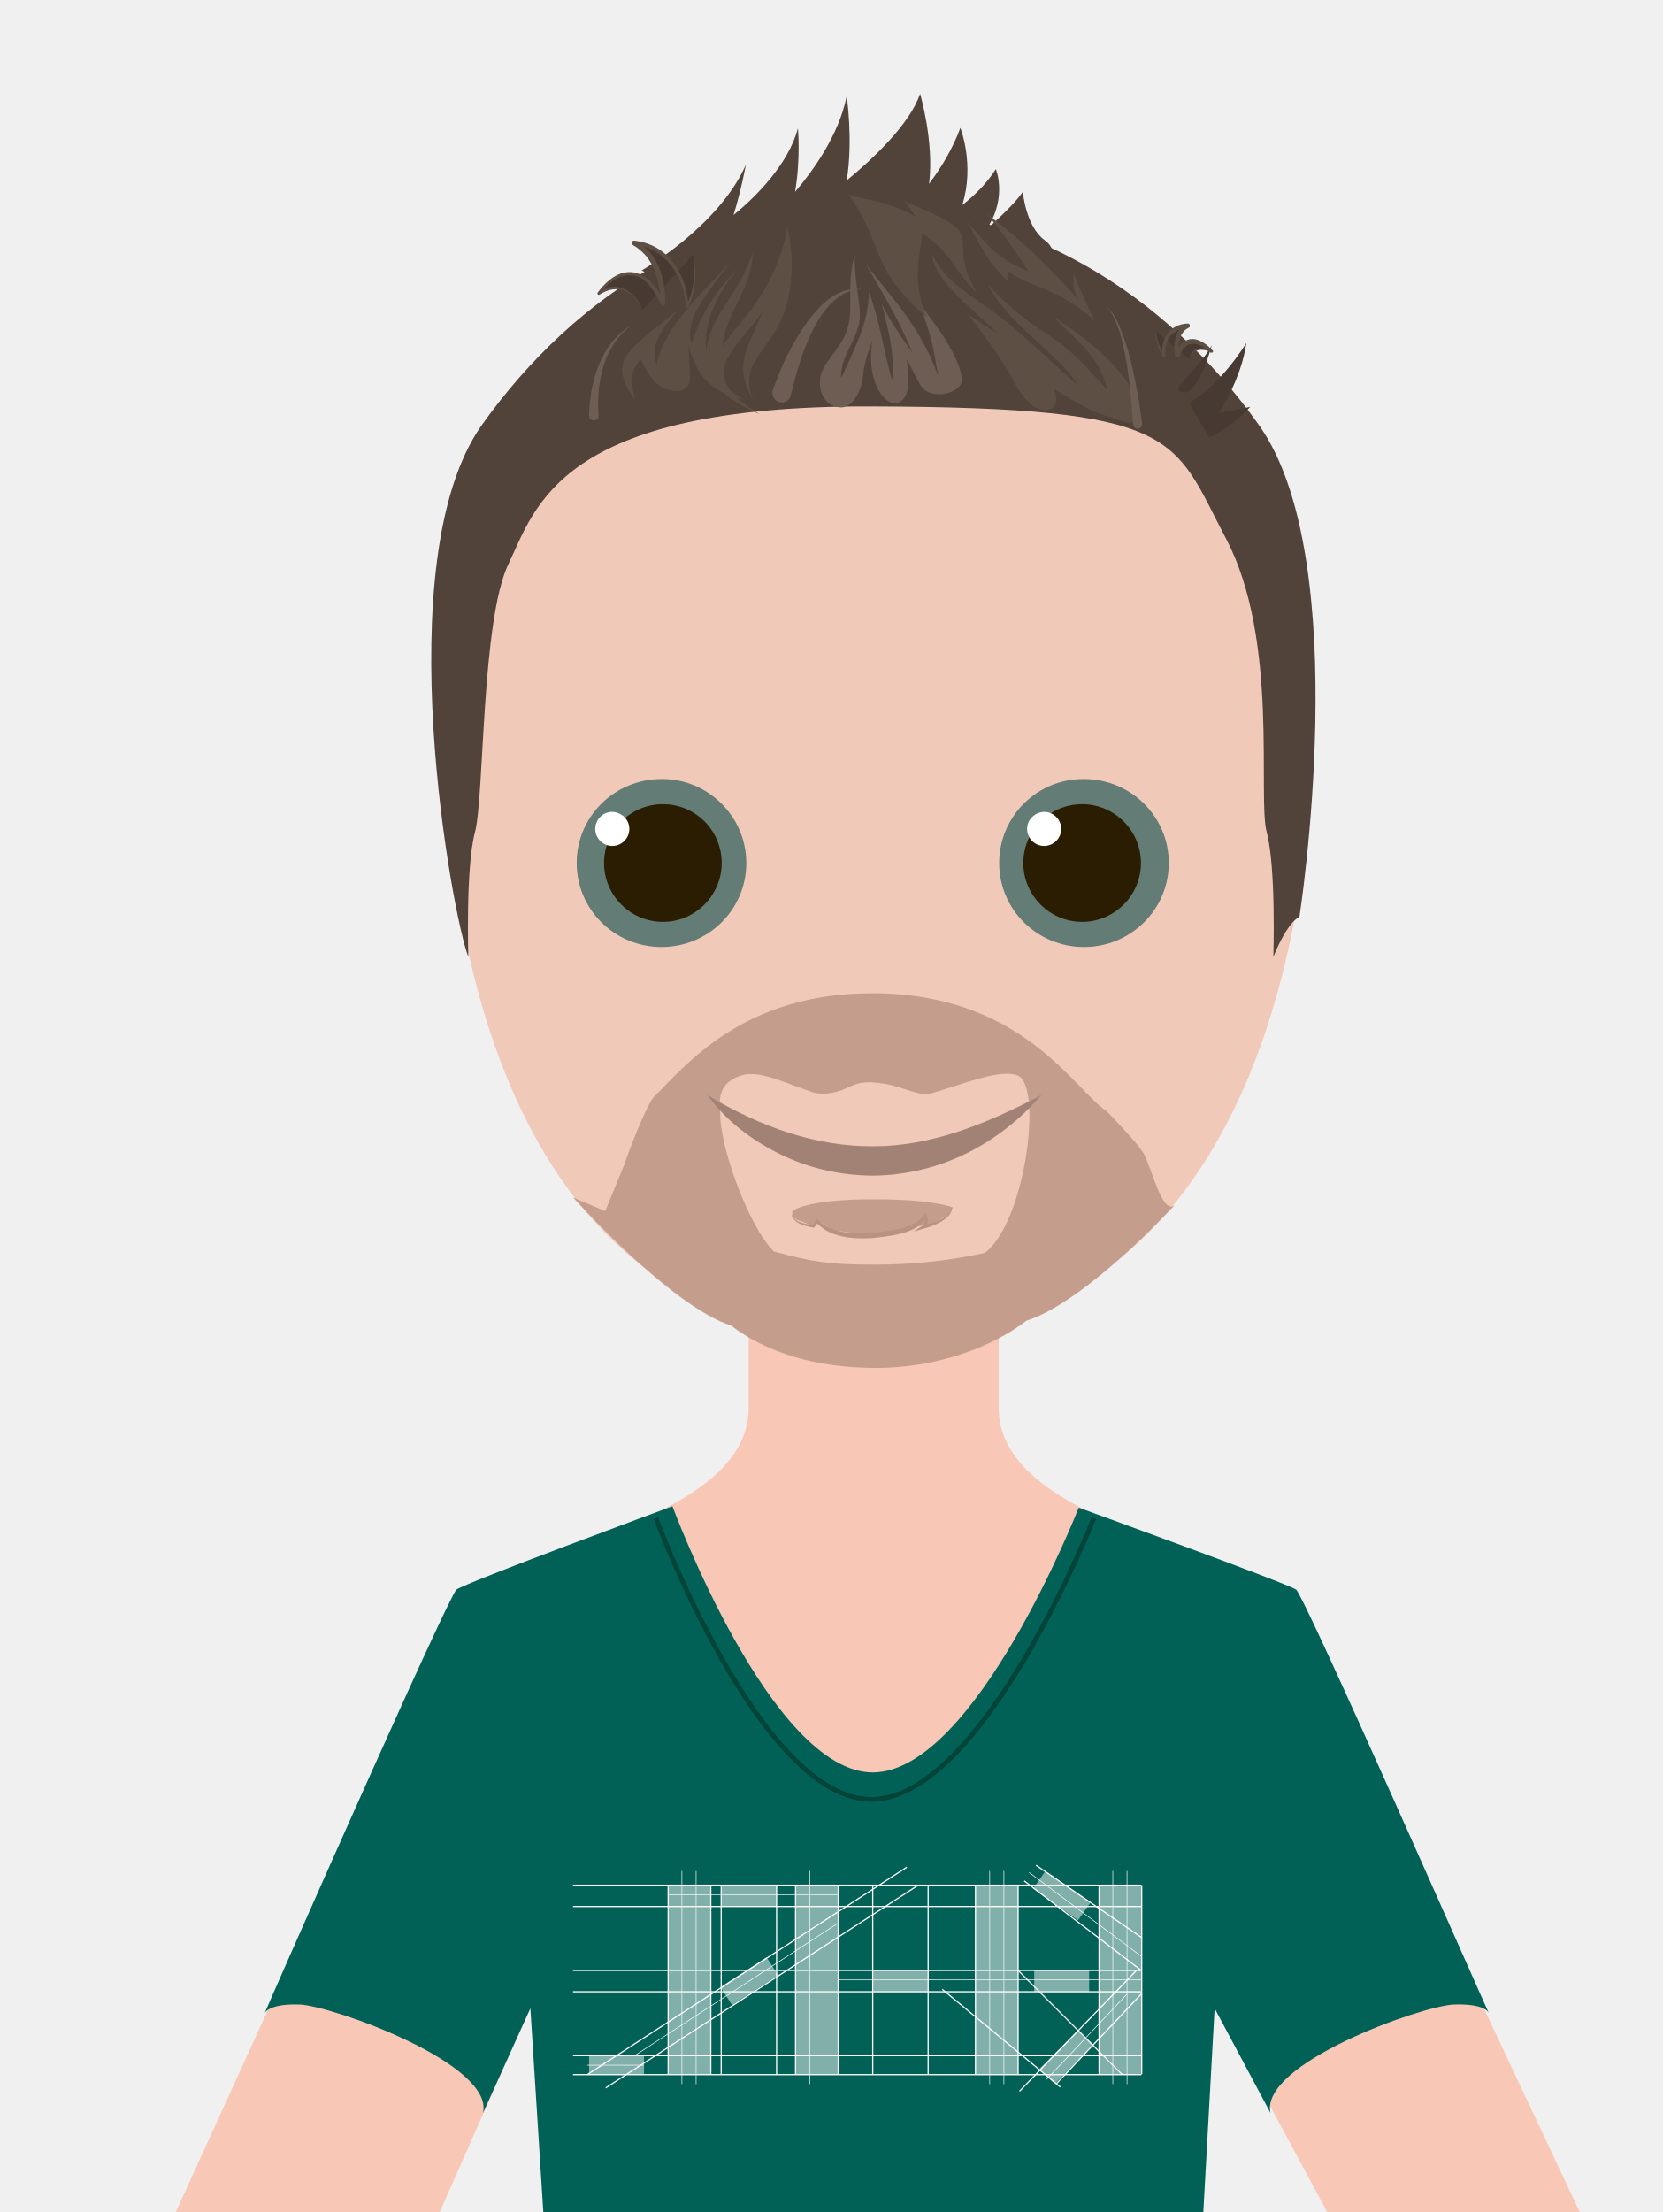
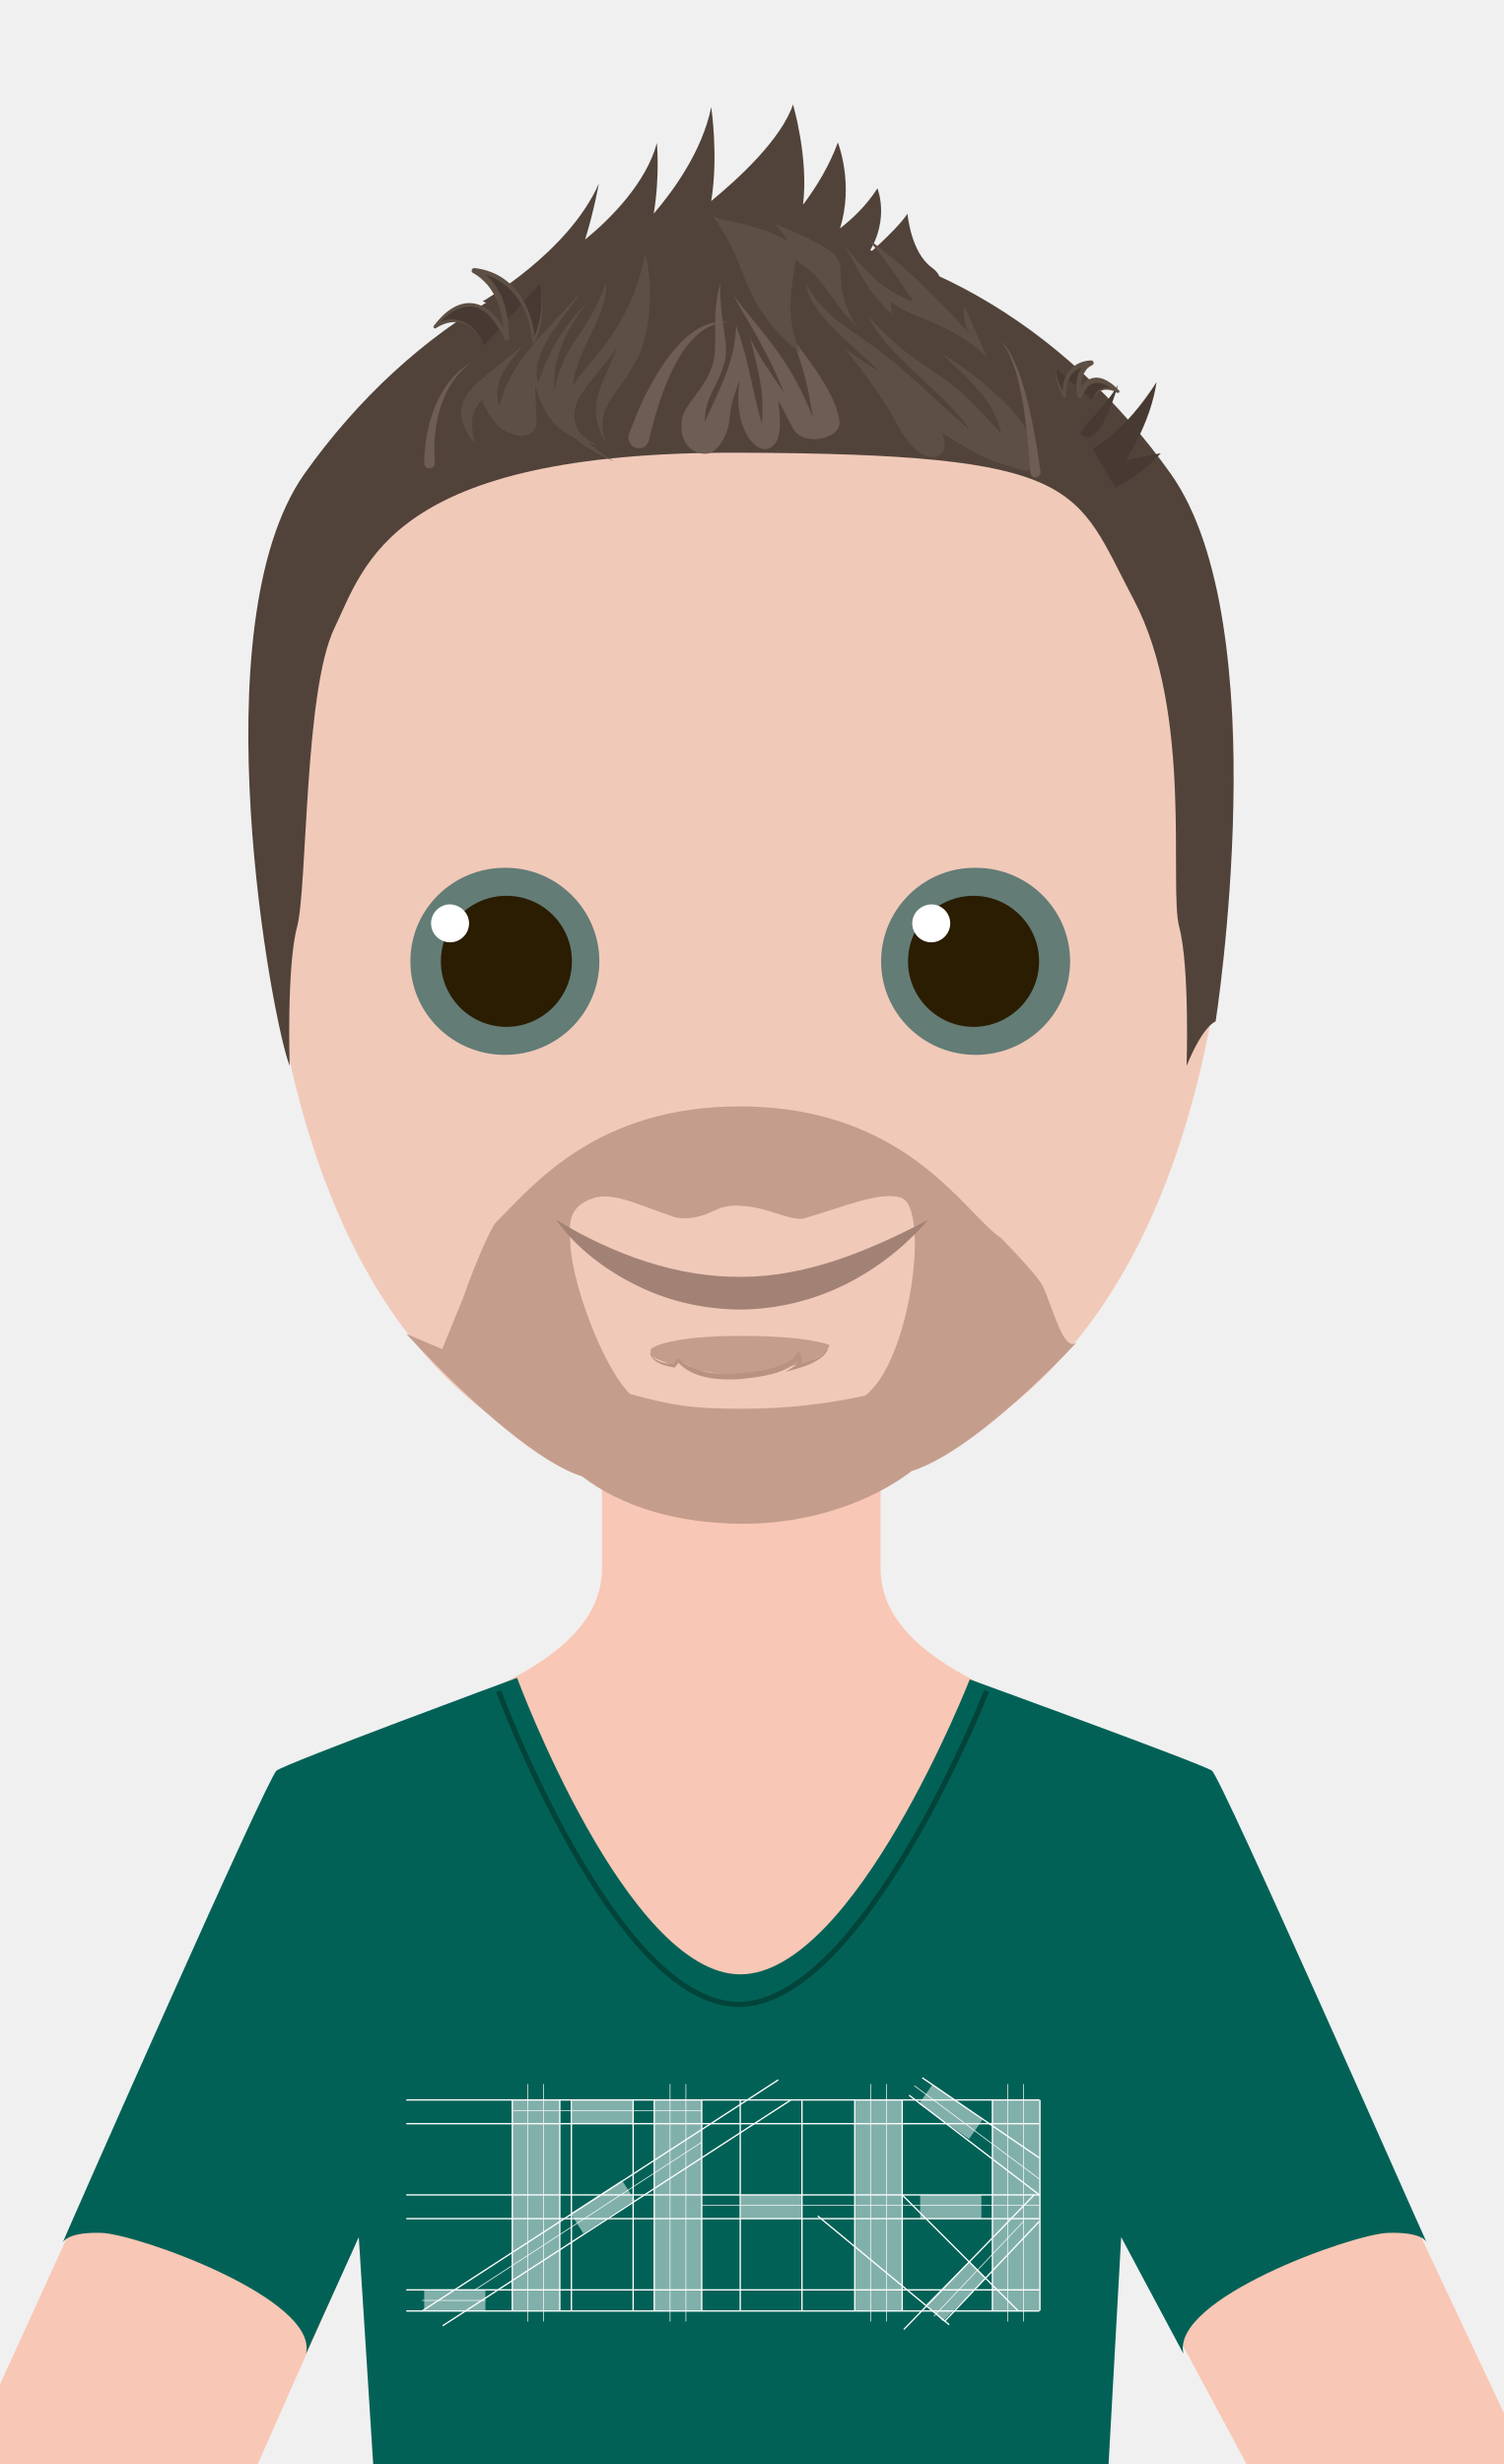
- <svg xmlns="http://www.w3.org/2000/svg" version="1.1" viewBox="0 -20 351 467">
+ <svg xmlns="http://www.w3.org/2000/svg" version="1.1" viewBox="44 -20 285 467">
  <style type="text/css">
        .body{fill:#f9c7b5;}
        .tshirt{fill:#026156;}
        .tshirt__collar{fill:none;stroke:#02443A;stroke-miterlimit:10;}
        .face{fill:#f1c9b9;}
        .st5{fill:#c59d8c;}
        .hair--dark{fill:#51433A;}
        .hair--medium{fill-rule:evenodd;clip-rule:evenodd;fill:#5E4F44;}
        .st8{fill-rule:evenodd;clip-rule:evenodd;fill:#6D5D52;}
        .hair--light{fill:#6D5D52;}
        .st10{fill:#473A32;}
        .st11{fill:#5E4F44;}
        .st14{fill:#DFE8EA;}
        .st15{fill:#A38276;}
        .st16{fill:#637C76;}
        .st17{fill:#2A1D01;}
        .st18{fill:#FFFFFF;}
        .st19{fill:#c59d8c;}
        .st20{fill:#b99282;}
        .st21{opacity:0.5;fill:#FFFFFF;}
        .st22{fill:none;stroke:#FFFFFF;stroke-width:0.25;stroke-miterlimit:10;}
        .st23{fill:none;stroke:#FFFFFF;stroke-width:0.125;stroke-miterlimit:10;}
</style>
  <path class="body" d="M278.1,329.1c0,0-3.1-13.6-25-20.9c-21.8-7.3-42.2-15.5-42.2-31c0-15.5,0-40.9,0-40.9h-26.4h-26.4 c0,0,0,25.3,0,40.9c0,15.5-20.4,23.7-42.2,31c-21.8,7.3-25,20.9-25,20.9L28,467h56l31-70l15.9,68.4h53.7l53.2-1.2L255,400l36,67h52 L278.1,329.1z" />
  <linearGradient id="SVGID_1_" gradientUnits="userSpaceOnUse" x1="186.031" y1="285.86" x2="188.854" y2="262.566">
    <stop offset="0" style="stop-color:#EAD1BD" />
    <stop offset="0.647" style="stop-color:#C9B5A8" />
    <stop offset="1" style="stop-color:#BCAAA0" />
  </linearGradient>
  <path class="st2 tshirt" d="M273.7,315.6c-1.8-1.3-45.9-17.3-45.9-17.3S206,354,184.4,354.2C162.8,354.3,142,298,142,298 s-43.9,16.2-45.6,17.6c-1.7,1.3-39.1,86-40.5,89.4c0.2-0.4,1.5-2,7.4-1.8c6.9,0.3,41.1,12.5,38.7,22.9L112,404l4,63h137l3.5-63 l11.8,22.1c-2.4-10.4,31.8-22.6,38.7-22.9c5.9-0.2,7.2,1.3,7.4,1.8C312.8,401.6,275.5,316.9,273.7,315.6z" />
  <path class="st3 tshirt__collar" d="M138.5,300.5c0,0,22,59.5,45.6,59.4c23.6-0.2,46.9-59.4,46.9-59.4" />
  <path class="st4 face" d="M277.8,123.2 c0,77 -26,139.8 -93,139.8 c-66.9,0 -91.7,-63.6 -91.7,-140.6 c0,-77 62.3,-92.5 92.8,-92.5 S277.8,46.2 277.8,123.2 " />
  <path class="st5 beard" d="M241.6,223.7 c-0.8,-1.6 -4.4,-5.5 -7.9,-9.1 c-6.8,-4.4 -17.7,-24.9 -49.5,-24.9 c-27.3,0 -39.3,15.1 -46.4,22.2 c0,0 0,0 0,0 c-2.6,4.2 -6.1,14.3 -6.1,14.3 l-3.9,9.5 l-6.8,-2.9 c13.3,14.4 25.8,24.7 33.3,27 c7.4,5.7 18,9 30.7,9 c12.7,0 24.4,-4.3 31.8,-10 c7.2,-2.2 18.6,-11 31.3,-24.4 C245.5,236.6 243.4,227.2 241.6,223.7 M208,244.5 c-7.2,1.6 -14.9,2.5 -23.3,2.5 c-9.7,0 -13.2,-0.6 -21.3,-2.8 c-5.4,-5.4 -11.4,-22.2 -11.3,-29 c0,-2.1 -1.1,-6.3 4.3,-8.1 c2.3,-0.8 5.1,-0.1 8.3,1 v0 l0,0 c2.2,0.8 4.6,1.7 7.2,2.6 c1.1,0.2 2.2,0.3 3.2,0.1 c4.6,-0.6 4.6,-2.8 10.2,-2.2 c4.9,0.5 7.6,2.5 10.8,2.4 c7.7,-2.2 14.7,-5.3 18.7,-4 C220.3,208.9 216.6,237.9 208,244.5 " />
  <path class="st6 hair hair--dark" d="M98.9,182c0,0-0.6-18.8,1.4-26.3c2-7.5,1.3-44.7,7.1-56.7c5.8-12,10.6-33.4,76.5-33.2s63.7,6.5,75,27.9 s6.6,54.5,8.6,62c2,7.5,1.4,26.3,1.4,26.3c3.2-7.8,5.5-8.4,5.5-8.4s11.8-75.1-8.5-103.8c-20.3-28.6-50.1-46-82-46l-0.4,0.2l0.2-0.2 c-31.9,0-61.7,17.4-82,46C81.5,98.5,95.7,174.2,98.9,182z" />
  <path class="st6 hair hair--dark" d="M210.3,15.7c-2.1,3.3-4.8,5.8-7.1,7.6c2.7-8.5-0.4-16.3-0.4-16.3c-1.6,4.4-4.1,8.5-6.6,11.8 c1.1-8.9-1.9-19-1.9-19c-2.2,6.6-10.5,14.2-15.5,18.3c1.4-8.5,0-17.8,0-17.8c-1.7,8.4-7.3,16-10.9,20.2c1.2-7.1,0.6-13.4,0.6-13.4 c-2,7.5-8.7,14.3-13.6,18.3c1.7-5.5,2.6-10.6,2.6-10.6c-5.8,13.1-22,22.3-22,22.3s5.3,2.8,10.1,1.6l-1,2.3c0,0,6.5,2.9,16.2-5.3 c0.2-0.2,0.5-0.4,0.7-0.6c3.1-0.1,8-1.1,12.6-5.9l-0.4,3.1c0,0,3.9,4.4,7.8,4.4c3.4,0,5.8-0.7,10.3-7.1c2.2,1.6,5.3,2.9,8.1,0 c1.6,2.1,4.2,3.9,7.6-0.1C213.1,22.5,210.3,15.7,210.3,15.7z M220.6,30.7c-4-2.9-4.6-10.2-4.6-10.2c-2.3,3.4-8.6,8.7-8.6,8.7L220,37 C220,37,224.6,33.6,220.6,30.7z" />
  <path class="st7 hair hair--medium" d="M143.1,45.5c-10,8.2-15.2,10.4-9.1,18.7c-0.5-3.3-1.4-5.2,1.3-8.4c0.5,1.1,1.5,3.2,2.9,4.7 c2.2,2.4,7.7,3.5,7.5-1.1c-0.1-2.2-0.3-5.7-0.3-6.5c2.1,8.2,6.4,10.1,11.8,11.5c-14.4-7.9-6.4-21.8-1.3-27.8 c-5.8,6.1-7.9,10.1-9.9,16c-1.8-5.7,5-12.5,8.2-17.3c-3.4,3.8-8.9,9.3-11.7,13.3c-2.5,3.7-3.6,6.8-3.8,8.4 C137.1,52.6,139.9,49.5,143.1,45.5z" />
  <path class="st7 hair hair--medium" d="M158.9,33.5c-2.8,7.9-6.3,10.7-8.2,15.2c-3.2,7.4-2.3,13.7,9.7,18.7c-14.5-8.5-4.6-13.6,0.7-21.8 c-3.6,8.9-6.2,11.5-2,18.9c-3.4-7.9,3.5-10.2,6.5-18.5c1.7-4.6,2.2-11.8,0.7-18c-2.9,15.5-12.3,21.4-13.7,25.4 C152.8,46.8,159.2,40.1,158.9,33.5z" />
  <path class="st8" d="M180.5,33.7c-1.7,6.1-0.4,10.8-1.3,14.8c-1.1,5-5.6,7.9-6,11.3c-0.5,4.2,2.1,6.3,4.6,6.2 c1.7-0.1,3.1-1.9,3.9-4.1c1.1-3.1-0.1-3.3,2.5-9.8c-1.5,9.3,3.6,15,6.3,12.4c1.2-1.1,1.7-3,1-8.7c0,0,1.9,3.8,2.8,5.4 c1.9,3.6,9.4,2,8.8-1.5c-0.8-5.7-7.1-13-9-15.8c2.7,7.4,2.9,9,4,15.3c-4.1-10.5-8.4-14.7-15.2-23.3c3.7,6.3,7.1,11.9,9.7,18.5 c-2.9-4.2-4.9-7.1-6.4-10.3c1.5,6.3,2.7,9.8,2.2,16.2c-1.9-6.5-2.5-12.3-4.9-18.6c-0.1,6.6-3.1,12-5.9,18.2 c-0.1-4.4,2.5-6.8,3.7-11.1C182.3,45.3,180.4,41.1,180.5,33.7z" />
  <path class="st7 hair hair--medium" d="M196.8,33.7c0.5,5.6,8,10.9,13.9,16.7c-2.5-1.5-4.3-2.6-6.5-4.3c2,2.5,7.5,9.7,9.6,13.9c1,1.9,2.9,5,5,6.1 c3.2,1.6,5.3-0.7,3.7-4.1c4.8,3.1,8.4,5.1,11.7,6c3.2,0.9,5.7,2.7,5.9-1.3c0.4-6.9-11.1-15.7-17.7-19.8c5.6,5.5,9.8,8.6,11.4,15.3 c-2.8-2.9-5.5-6.1-8.3-8.4c-5.7-4.8-9-5.2-16.8-13.7c3.1,7.2,15.3,15.1,19.1,21.4c-5.6-4.8-10.8-10.1-16.7-14.7 C205.3,42.4,199.9,39.9,196.8,33.7z" />
  <path class="st7 hair hair--medium" d="M179.1,21c7.5,10.1,4.4,15.6,16.5,25.9c-2.6-7.1-1.9-10.4-0.8-17.6c6.2,4,6.2,7.4,11.4,12.4 c-4.7-8.1-1.5-10.8-4-13.4c-1.8-1.8-5.7-3.5-11.4-5.9c1,0.9,2,2.5,2.6,3.5c-1.5-1.2-3.6-2-6.9-3C184,22.1,180.9,21.8,179.1,21z" />
  <path class="st7 hair hair--medium" d="M204.2,26.8c3.5,6,3.6,7.5,8.8,12.8l-0.2-2.4c4.2,3.3,11.1,3.7,18.3,10.5c0,0-3.8-8.3-4.4-9.9 c0.1,2.8-0.3,2.7,1,5.4c-5.6-6.1-11.4-12.2-19.3-18c3.9,4.6,5.7,7.4,8.8,12.1C210.9,34.6,209.2,32.6,204.2,26.8z" />
  <g>
    <path class="st9 hair hair--light" d="M182.1,41.1c-8.2-0.2-12.4,12.2-14.2,18.8c0,0-0.9,3.5-0.9,3.5c-0.2,1.1-1.3,1.8-2.4,1.5 c-1.1-0.3-1.8-1.5-1.4-2.6c0.8-2.1,1.9-5,2.9-7C169,49.6,174.6,39.9,182.1,41.1L182.1,41.1z" />
  </g>
  <g>
    <path class="st9 hair hair--light" d="M133.6,48.5c-6.1,4.2-7.7,12.2-7.2,19.2c0.1,1.3-1.9,1.5-2,0.1C124.5,60.6,126.9,52.3,133.6,48.5L133.6,48.5z" />
  </g>
  <g>
    <path class="st9 hair hair--light" d="M233.5,44.6c1.8,1.3,2.6,3.6,3.4,5.5c1.6,4.1,2.5,8.5,3.3,12.8c0.4,2.2,0.7,4.3,1,6.5c0.1,0.5-0.3,1-0.8,1.1 c-0.5,0.1-1-0.3-1.1-0.8c-0.5-6.5-1-13.1-2.8-19.4C235.7,48.2,235.1,46,233.5,44.6L233.5,44.6z" />
  </g>
  <g>
    <path class="st10" d="M135.7,45.5c0,0-2.7-7.6-9.3-3.5c0,0,7.4-10.7,13.6,2.2c0,0,0.5-9.5-6.1-12.9c0,0,10.1,0.4,11.3,13.5 c0,0,2.5-4.6,1.2-11.1" />
    <path class="st11" d="M135.7,45.5c-1.7-4-5.2-5.8-9.1-3.3c-0.2,0.2-0.6-0.2-0.4-0.4c5.1-6.9,10.9-5.2,14.2,2.2c0,0-0.9,0.2-0.9,0.2 c0-3.6-0.8-7.4-3.1-10.2c-0.8-0.9-1.7-1.7-2.8-2.3c-0.4-0.2-0.2-0.9,0.3-0.9c7.3,0.8,11.1,7.1,11.5,13.9c0,0-0.5-0.1-0.5-0.1 c1.7-3.4,2.1-7.3,1.5-11c0.8,3.7,0.6,7.7-1,11.2c-0.1,0.3-0.5,0.2-0.5-0.1c-0.5-6.3-4.3-12.4-11-13c0,0,0.2-0.9,0.2-0.9 c1.1,0.6,2.2,1.4,3.1,2.4c2.5,3,3.3,7,3.3,10.9c0,0.3-0.2,0.5-0.5,0.4c-0.2,0-0.3-0.1-0.4-0.3c-0.6-1.3-1.4-2.6-2.3-3.7 c-3.3-4.3-7.9-2.2-10.6,1.5c0,0-0.4-0.4-0.4-0.4c0.4-0.2,0.9-0.5,1.3-0.7C131.2,39.5,134.5,42.1,135.7,45.5L135.7,45.5z" />
  </g>
  <path class="st10" d="M263.2,52.4c0,0-5.2,8.7-12.1,12.7l4.3,7.3c0,0,5.1-2.5,8.6-6.5l-6.6,1.3C257.4,67.1,262.1,60.2,263.2,52.4z" />
  <path class="st10" d="M248.9,62.4c-0.9-0.8,4.4-4.8,7-9.5C255.9,52.9,252.6,65.4,248.9,62.4z" />
  <g>
    <path class="st10" d="M251.1,55.9c0,0,0.8-3.7,4.8-1.5c0,0-5-5.4-7.2,0.8c0,0-1.1-4.6,2.2-6.2c0,0-5.5,0-5,6.4c0,0-1.8-2.3-1.7-5.5" />
    <path class="st11" d="M251.1,55.9c0.5-2.6,2.9-2.9,4.9-1.8c0,0-0.3,0.4-0.3,0.4c-2.5-2.3-5.3-3.1-6.6,0.7c-0.1,0.3-0.4,0.4-0.6,0.3 c-0.1-0.1-0.2-0.2-0.3-0.3c-0.3-1.3-0.3-2.5,0-3.8c0.3-1.3,1.2-2.4,2.4-3c0,0,0.2,0.9,0.2,0.9c-1.3,0-2.8,0.6-3.7,1.7 c-0.9,1.1-1.1,2.7-1,4.1c0,0.3-0.3,0.4-0.5,0.2c-1.1-1.7-1.6-3.7-1.5-5.6c0.1,1.9,0.8,3.8,1.9,5.3l-0.5,0.2 c-0.5-3.6,1.4-6.7,5.3-6.9c0.5,0,0.7,0.7,0.2,0.9c-0.5,0.3-0.9,0.5-1.2,1c-1,1.3-1,3.1-0.7,4.7l-0.9-0.1c1-2.9,3.3-4.2,6-2.4 c0.7,0.4,1.3,1,1.9,1.6c0.1,0.1,0.1,0.3,0,0.4c-0.2,0.2-0.7-0.2-1-0.3C253.3,53.5,251.7,54,251.1,55.9L251.1,55.9z" />
  </g>
  <g>
    <path class="st14" d="M86.8,334.3l0.1,0.5C86.9,334.6,86.8,334.5,86.8,334.3C86.8,334.3,86.8,334.3,86.8,334.3z" />
  </g>
  <path class="st15" d="M149.4,211.2c11.1,6.7,23,10.9,35.1,10.8c12.1,0,23.8-4.7,35.4-10.8c-4.3,5-9.6,9.2-15.6,12.2 c-6,3-12.8,4.7-19.7,4.8c-6.9,0-13.7-1.5-19.8-4.5C158.7,220.7,153.3,216.6,149.4,211.2z" />
  <g>
    <path class="st16 left-eye iris" d="M157.6,162.2 C157.6,172.01 149.59,179.93 139.69,179.93 C129.79,179.93 121.78,172.01 121.78,162.2 C121.78,152.39 129.79,144.47 139.69,144.47 C149.5,144.38 157.6,152.39 157.6,162.2 " />
    <path class="st17" d="M152.4,162.2 c0,6.84 -5.58,12.42 -12.42,12.42 c-6.84,0 -12.42,-5.58 -12.42,-12.42 c0,-6.84 5.58,-12.42 12.42,-12.42 C146.91,149.78 152.4,155.36 152.4,162.2 " />
    <path class="st18" d="M132.9,155 c0,1.98 -1.62,3.6 -3.6,3.6 c-1.98,0 -3.6,-1.62 -3.6,-3.6 s1.62,-3.6 3.6,-3.6 C131.28,151.49 132.9,153.02 132.9,155 " />
    <path class="st16" d="M211,162.2 c0,9.81 8.01,17.73 17.91,17.73 c9.9,0 17.91,-7.92 17.91,-17.73 c0,-9.81 -8.01,-17.73 -17.91,-17.73 C219.01,144.38 211,152.39 211,162.2 " />
    <path class="st17" d="M216.1,162.2 c0,6.84 5.58,12.42 12.42,12.42 c6.84,0 12.42,-5.58 12.42,-12.42 c0,-6.84 -5.58,-12.42 -12.42,-12.42 C221.68,149.78 216.1,155.36 216.1,162.2 " />
    <path class="st18" d="M216.9,155 c0,1.98 1.62,3.6 3.6,3.6 c1.98,0 3.6,-1.62 3.6,-3.6 s-1.62,-3.6 -3.6,-3.6 C218.52,151.49 216.9,153.02 216.9,155 " />
  </g>
  <path d="M55.9,404.9c0,0.1-0.1,0.1-0.1,0.1S55.8,405,55.9,404.9z" />
  <path d="M314.3,404.9c0,0.1,0.1,0.1,0.1,0.1S314.3,405,314.3,404.9z" />
  <path class="st19" d="M167.2,236.8c0,0,0.3-0.4,0.1-0.9c-0.2-0.5,4-2.8,17.7-2.7c12.1,0,16.2,1.7,16.2,1.7l-0.7,1.4l-3.4,2 l-13.5,2.5l-7.7-1.1l-2.5-1.6l-2,0.6l-3.1-1.2L167.2,236.8z" />
  <g>
    <path class="st20" d="M167.4,235.7c-0.4,2.3,2.6,2.7,4.3,2.9c0,0-0.2,0.1-0.2,0.1l0.8-1.1l0.2-0.3l0.3,0.3 c2.9,2.8,7.4,2.9,11.2,2.7c3-0.3,6.1-0.6,8.8-1.9c1.2-0.5,2-1.3,2.5-2.4c0,0,0.4,0.6,0.4,0.6c0.6,0.9,0.3,2.2-0.7,2.7 c0,0-0.2-0.6-0.2-0.6c1.8-0.4,3.7-0.9,5.2-2.1c0.5-0.4,0.9-1,0.9-1.6c0.4-0.1,0.7,0.2,0.7,0.5c0-0.3-0.3-0.6-0.6-0.4c0,0,0,0,0,0 c0,0.7-0.4,1.3-0.9,1.8c-1.9,1.8-4.7,2.4-7.2,3.1c0,0,1.7-1.1,1.7-1.1c0.7-0.4,0.8-1.1,0.4-1.7c0,0,0.7-0.1,0.7-0.1 c-2,3.4-8,3.9-11.6,4.3c-4.1,0.2-8.9-0.1-11.8-3.4c0,0,0.5,0,0.5,0c0,0-0.9,1.2-0.9,1.2C170,238.9,166.7,238.1,167.4,235.7 L167.4,235.7z" />
  </g>
  <rect x="141.1" y="378" class="st21" width="9" height="40" />
  <rect x="168" y="378" class="st21" width="9" height="40" />
  <rect x="206" y="378" class="st21" width="9" height="40" />
  <rect x="152.4" y="378" class="st21" width="11.6" height="4.5" />
  <rect x="152.4" y="396" transform="matrix(0.8394 -0.5436 0.5436 0.8394 -191.0563 149.9662)" class="st21" width="11.6" height="4.5" />
  <rect x="124.4" y="414" class="st21" width="11.6" height="4" />
  <rect x="218.4" y="378" transform="matrix(0.8181 0.575 -0.575 0.8181 259.4335 -59.7721)" class="st21" width="11.6" height="4.5" />
  <rect x="218.4" y="396" class="st21" width="11.6" height="4.5" />
  <rect x="219.4" y="412" transform="matrix(0.7071 -0.7071 0.7071 0.7071 -226.9512 280.5747)" class="st21" width="11.6" height="4.5" />
  <line class="st22" x1="121" y1="382.5" x2="241" y2="382.5" />
  <line class="st22" x1="121" y1="378" x2="241" y2="378" />
  <line class="st23" x1="141" y1="380" x2="177" y2="380" />
  <line class="st23" x1="124" y1="416" x2="136" y2="416" />
  <line class="st22" x1="121" y1="400.5" x2="241" y2="400.5" />
  <line class="st22" x1="121" y1="396" x2="241" y2="396" />
  <line class="st22" x1="121" y1="418" x2="241" y2="418" />
  <line class="st22" x1="121" y1="414" x2="241" y2="414" />
  <line class="st22" x1="127.9" y1="420.8" x2="193.9" y2="378" />
  <line class="st22" x1="124" y1="418" x2="191.5" y2="374.2" />
  <line class="st23" x1="134" y1="414" x2="177" y2="386" />
  <line class="st22" x1="223" y1="420" x2="241" y2="401" />
  <line class="st22" x1="215.3" y1="421.5" x2="240" y2="396" />
  <line class="st23" x1="221" y1="419" x2="238" y2="401" />
  <line class="st22" x1="152.3" y1="378" x2="152.3" y2="417.9" />
  <g>
    <line class="st22" x1="150.1" y1="378" x2="150.1" y2="417.9" />
    <line class="st22" x1="141.1" y1="378" x2="141.1" y2="417.9" />
  </g>
  <line class="st22" x1="164" y1="378.1" x2="164" y2="418" />
  <rect x="184.4" y="396" class="st21" width="11.6" height="4.5" />
  <line class="st23" x1="177" y1="398" x2="241" y2="398" />
  <line class="st22" x1="184.3" y1="378" x2="184.3" y2="417.9" />
  <line class="st22" x1="196" y1="378.1" x2="196" y2="418" />
  <line class="st22" x1="168" y1="378.1" x2="168" y2="418" />
  <line class="st22" x1="177" y1="378.1" x2="177" y2="418" />
  <line class="st22" x1="206" y1="378.1" x2="206" y2="418" />
  <line class="st22" x1="215" y1="378.1" x2="215" y2="418" />
  <line class="st23" x1="209" y1="375" x2="209" y2="420" />
  <line class="st23" x1="212" y1="375" x2="212" y2="420" />
  <line class="st23" x1="171" y1="375" x2="171" y2="420" />
  <line class="st23" x1="174" y1="375" x2="174" y2="420" />
  <line class="st23" x1="144" y1="375" x2="144" y2="420" />
  <line class="st23" x1="147" y1="375" x2="147" y2="420" />
  <rect x="232.1" y="378" class="st21" width="9" height="40" />
  <g>
    <line class="st22" x1="241.1" y1="378" x2="241.1" y2="417.9" />
    <line class="st22" x1="232.1" y1="378" x2="232.1" y2="417.9" />
  </g>
  <line class="st23" x1="235" y1="375" x2="235" y2="420" />
  <line class="st23" x1="238" y1="375" x2="238" y2="420" />
  <line class="st22" x1="223.9" y1="420.6" x2="199" y2="400" />
  <line class="st22" x1="237" y1="418" x2="215" y2="396" />
  <line class="st22" x1="241" y1="396" x2="216.3" y2="377.1" />
  <line class="st22" x1="241" y1="389" x2="218.8" y2="373.8" />
  <line class="st23" x1="241" y1="393" x2="217.3" y2="375.3" />
</svg>
